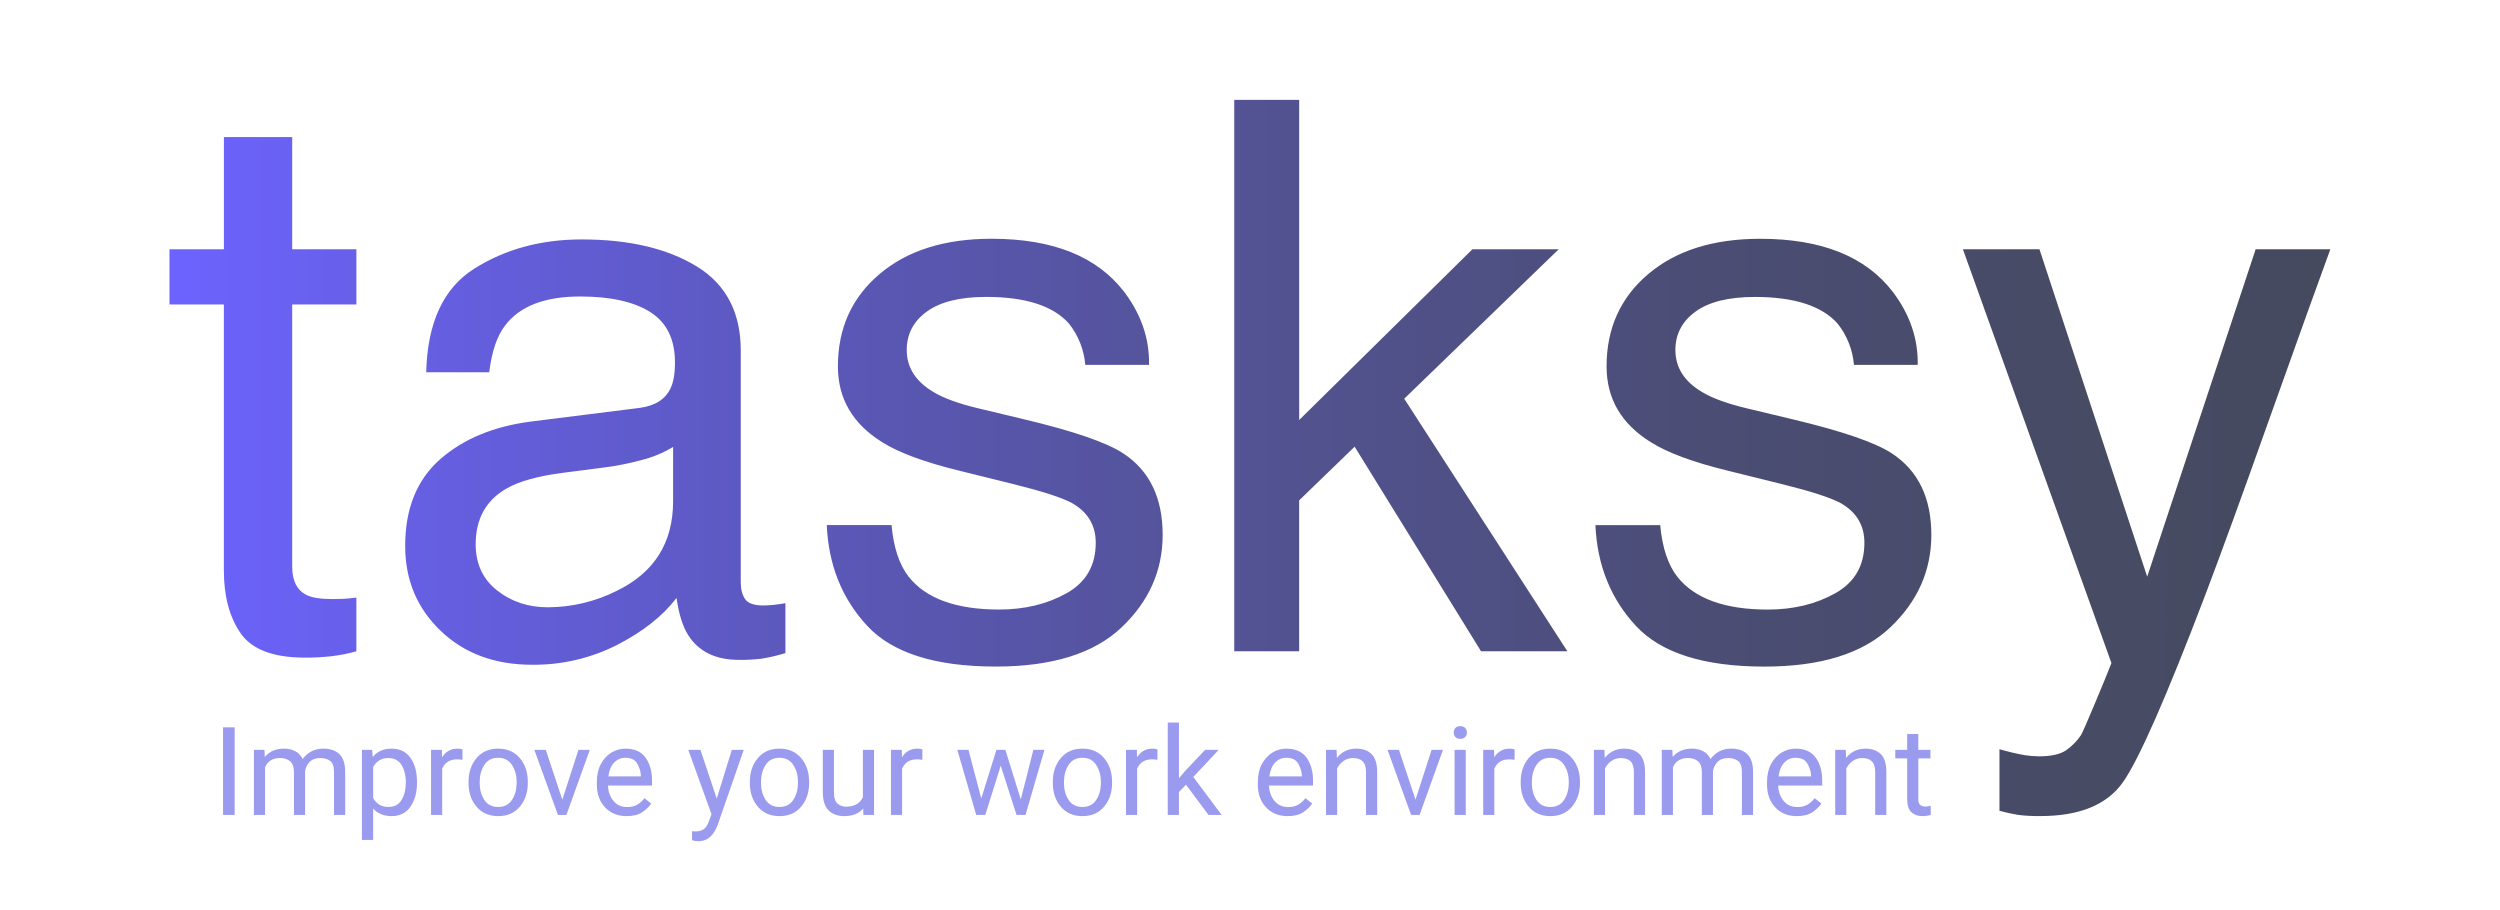
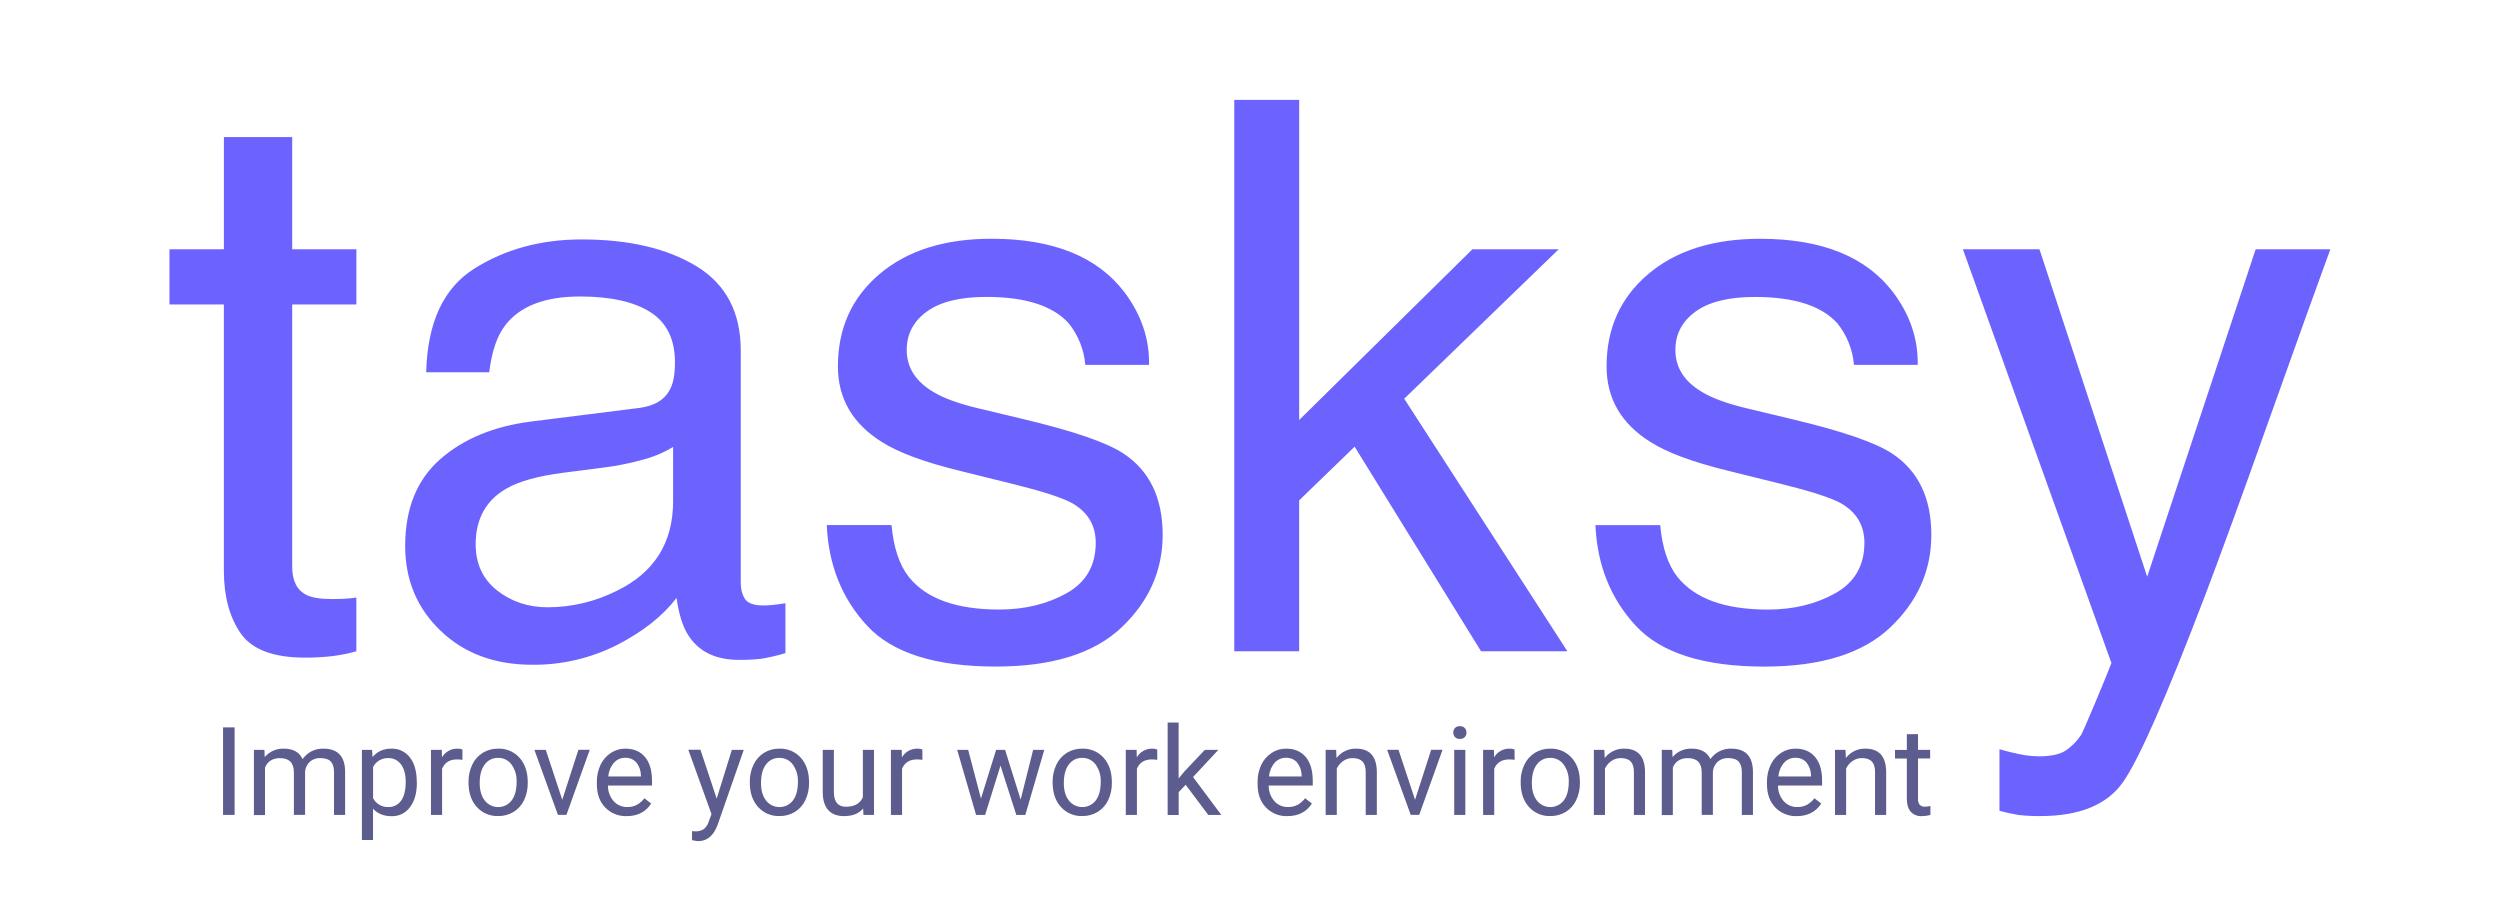
<svg xmlns="http://www.w3.org/2000/svg" id="Camada_1" data-name="Camada 1" viewBox="0 0 1366 497">
  <defs>
-     <style>.cls-1{isolation:isolate;font-size:67.29px;fill:#9a9aef;font-family:Roboto-Regular, Roboto;}.cls-2{letter-spacing:-0.01em;}.cls-3{letter-spacing:-0.01em;}.cls-4{letter-spacing:-0.01em;}.cls-5{letter-spacing:-0.01em;}.cls-6{fill:url(#Gradiente_sem_nome_7);}</style>
-     <linearGradient id="Gradiente_sem_nome_7" x1="92.6" y1="250.22" x2="1273.29" y2="250.22" gradientUnits="userSpaceOnUse">
-       <stop offset="0" stop-color="#6c63ff" />
-       <stop offset="0.11" stop-color="#665fe4" />
-       <stop offset="0.32" stop-color="#5a57b5" />
-       <stop offset="0.52" stop-color="#525290" />
-       <stop offset="0.71" stop-color="#4b4d75" />
-       <stop offset="0.87" stop-color="#474b65" />
-       <stop offset="1" stop-color="#464a5f" />
-     </linearGradient>
+     <style>.cls-1{fill:#5c5c8e;}.cls-2{fill:#6c63ff;}</style>
  </defs>
-   <text class="cls-1" transform="translate(115.86 445.27)">Imp<tspan class="cls-2" x="115.03" y="0">r</tspan>
-     <tspan class="cls-3" x="137.14" y="0">o</tspan>
-     <tspan class="cls-4" x="175.03" y="0">v</tspan>
-     <tspan x="207.19" y="0">e </tspan>
-     <tspan class="cls-3" x="259.5" y="0">y</tspan>
-     <tspan x="290.85" y="0">our work envi</tspan>
-     <tspan class="cls-5" x="689.92" y="0">r</tspan>
-     <tspan x="712.03" y="0">onment</tspan>
-   </text>
-   <path class="cls-6" d="M122.34,74.89h37.32V136.2h35.07v30.15H159.66V309.69q0,11.49,7.79,15.38,4.31,2.26,14.35,2.26,2.66,0,5.74-.13t7.18-.69v29.33a82.56,82.56,0,0,1-13.23,2.67,126.19,126.19,0,0,1-14.87.82q-25.84,0-35.07-13.23t-9.23-34.35V166.35H92.6V136.2h29.73Zm227,148q12.71-1.63,17-10.64,2.46-4.94,2.46-14.2,0-18.94-13.41-27.48T317.05,162q-28.86,0-40.93,15.66-6.75,8.66-8.8,25.76H232.87q1-40.72,26.32-56.66t58.68-15.94q38.71,0,62.88,14.77,24,14.76,24,45.94V318.11q0,5.74,2.36,9.23t9.95,3.48q2.46,0,5.54-.31t6.56-.92v27.27A102.86,102.86,0,0,1,416,359.93a95.93,95.93,0,0,1-12.3.62q-19.07,0-27.68-13.53-4.51-7.18-6.36-20.3-11.28,14.76-32.4,25.63a100.28,100.28,0,0,1-46.55,10.87q-30.56,0-49.94-18.54t-19.38-46.39q0-30.52,19.07-47.31t50-20.69Zm-77.73,99.72q11.69,9.21,27.68,9.21a84.31,84.31,0,0,0,37.73-9q30.76-14.95,30.76-48.94V244.21a62.83,62.83,0,0,1-17.4,7.2,146.21,146.21,0,0,1-20.88,4.11l-22.31,2.87q-20.06,2.66-30.16,8.39-17.13,9.62-17.12,30.69Q259.94,313.42,271.63,322.63Zm215.53-35.7q1.67,18.46,9.42,28.3,14.23,17.84,49.4,17.84,20.93,0,36.84-8.92t15.91-27.58q0-14.15-12.71-21.53-8.13-4.51-32.09-10.46l-29.8-7.38q-28.55-7-42.1-15.58-24.18-15-24.18-41.42,0-31.17,22.76-50.45t61.2-19.28q50.29,0,72.53,29.12,13.92,18.46,13.52,39.78H593a41.82,41.82,0,0,0-9-22.64q-13-14.48-45.13-14.48-21.41,0-32.43,8t-11,21q0,14.3,14.48,22.89,8.35,5.11,24.65,9l24.86,5.95q40.53,9.64,54.32,18.66,21.53,14.15,21.53,44.5,0,29.33-22.53,50.65t-68.62,21.33q-49.62,0-70.28-22.25t-22.11-55.06ZM674.39,54.58h35.48V229.49l94.66-93.29h47.15l-84.41,81.66,89.15,138H809.25L740.17,244.07l-30.31,29.33v82.44H674.39ZM907.14,286.93q1.67,18.46,9.42,28.3,14.23,17.84,49.4,17.84,20.93,0,36.84-8.92t15.91-27.58q0-14.15-12.71-21.53-8.13-4.51-32.09-10.46l-29.8-7.38q-28.55-7-42.1-15.58-24.18-15-24.18-41.42,0-31.17,22.76-50.45t61.2-19.28q50.29,0,72.53,29.12,13.92,18.46,13.52,39.78H1013a41.81,41.81,0,0,0-9-22.64q-13-14.48-45.13-14.48-21.41,0-32.43,8t-11,21q0,14.3,14.48,22.89,8.35,5.11,24.65,9l24.86,5.95q40.53,9.64,54.32,18.66,21.53,14.15,21.53,44.5,0,29.33-22.53,50.65t-68.62,21.33q-49.62,0-70.28-22.25t-22.11-55.06ZM1232.49,136.2h40.81q-7.8,21.13-34.66,96.43Q1218.54,289.26,1205,325q-32,84-45.07,102.46t-45.07,18.44a88.38,88.38,0,0,1-12-.62,94.65,94.65,0,0,1-10.35-2.26V409.36a127.52,127.52,0,0,0,13.92,3.28,54.26,54.26,0,0,0,7.58.62q10.23,0,15-3.38a31.21,31.21,0,0,0,8.09-8.29q1-1.64,7.37-16.78t9.22-22.51L1072.53,136.2h41.83l58.86,178.9Z" />
+   <path class="cls-1" d="M128.19,445.27h-6.31V397.44h6.31Z" />
+   <path class="cls-1" d="M144.48,409.72l.16,3.94a13.13,13.13,0,0,1,10.55-4.6q7.46,0,10.15,5.72a13.48,13.48,0,0,1,4.62-4.14,13.64,13.64,0,0,1,6.72-1.58q11.7,0,11.89,12.39v23.82H182.5V421.81q0-3.81-1.74-5.7t-5.85-1.89a8.06,8.06,0,0,0-5.62,2,8.19,8.19,0,0,0-2.6,5.44v23.59h-6.11V422q0-7.75-7.59-7.75-6,0-8.18,5.09v26h-6.08V409.72Z" />
+   <path class="cls-1" d="M227.77,427.89q0,8.12-3.71,13.08a11.9,11.9,0,0,1-10.05,5q-6.47,0-10.19-4.11v17.12h-6.08V409.72h5.55l.3,3.94q3.71-4.6,10.32-4.6A12.12,12.12,0,0,1,224,413.9q3.73,4.83,3.73,13.44Zm-6.08-.69q0-6-2.56-9.5a8.26,8.26,0,0,0-7-3.48,8.94,8.94,0,0,0-8.28,4.9v17a9,9,0,0,0,8.35,4.86,8.22,8.22,0,0,0,6.95-3.47Q221.69,434,221.69,427.2Z" />
+   <path class="cls-1" d="M252.68,415.18a18.33,18.33,0,0,0-3-.23q-6,0-8.12,5.09v25.23h-6.08V409.72h5.91l.1,4.11a9.46,9.46,0,0,1,8.48-4.76,6.21,6.21,0,0,1,2.69.46Z" />
+   <path class="cls-1" d="M256,427.17a21,21,0,0,1,2.05-9.4,15.31,15.31,0,0,1,5.72-6.44,15.56,15.56,0,0,1,8.36-2.27,15,15,0,0,1,11.75,5q4.48,5,4.48,13.37v.43a21.18,21.18,0,0,1-2,9.31,15.1,15.1,0,0,1-5.68,6.42,15.74,15.74,0,0,1-8.49,2.3,15,15,0,0,1-11.71-5q-4.48-5-4.48-13.31Zm6.11.72q0,5.91,2.74,9.5a9.3,9.3,0,0,0,14.7,0q2.73-3.63,2.73-10.17a15.18,15.18,0,0,0-2.78-9.48,8.83,8.83,0,0,0-7.38-3.63,8.73,8.73,0,0,0-7.26,3.58Q262.11,421.22,262.11,427.89Z" />
+   <path class="cls-1" d="M307.22,437l8.81-27.3h6.21l-12.75,35.55h-4.63L292,409.72h6.21Z" />
+   <path class="cls-1" d="M342.41,445.93a15.53,15.53,0,0,1-11.76-4.75q-4.53-4.75-4.53-12.7v-1.12a21.33,21.33,0,0,1,2-9.45,15.76,15.76,0,0,1,5.65-6.51,14.21,14.21,0,0,1,7.87-2.35q6.93,0,10.78,4.57t3.84,13.08v2.53H332.19a12.63,12.63,0,0,0,3.07,8.49,9.66,9.66,0,0,0,7.48,3.24,10.59,10.59,0,0,0,5.45-1.31,13.69,13.69,0,0,0,3.91-3.48l3.71,2.89Q351.35,445.93,342.41,445.93Zm-.76-31.87a8.11,8.11,0,0,0-6.18,2.68,13,13,0,0,0-3.09,7.51H350.2v-.46a11.58,11.58,0,0,0-2.5-7.18A7.64,7.64,0,0,0,341.65,414.06Z" />
+   <path class="cls-1" d="M391.6,436.37l8.28-26.65h6.51l-14.29,41q-3.32,8.87-10.55,8.87l-1.15-.1-2.27-.43v-4.93l1.64.13a8.09,8.09,0,0,0,4.81-1.25,9,9,0,0,0,2.84-4.57l1.35-3.61-12.68-35.16h6.64Z" />
+   <path class="cls-1" d="M409.7,427.17a21,21,0,0,1,2.05-9.4,15.31,15.31,0,0,1,5.72-6.44,15.56,15.56,0,0,1,8.36-2.27,15,15,0,0,1,11.75,5q4.48,5,4.48,13.37v.43a21.18,21.18,0,0,1-2,9.31,15.1,15.1,0,0,1-5.68,6.42,15.74,15.74,0,0,1-8.49,2.3,15,15,0,0,1-11.71-5q-4.48-5-4.48-13.31Zm6.11.72q0,5.91,2.74,9.5a9.3,9.3,0,0,0,14.7,0q2.73-3.63,2.73-10.17a15.18,15.18,0,0,0-2.78-9.48,8.83,8.83,0,0,0-7.38-3.63,8.73,8.73,0,0,0-7.26,3.58Q415.81,421.22,415.81,427.89Z" />
+   <path class="cls-1" d="M471.63,441.76q-3.55,4.17-10.42,4.17-5.68,0-8.66-3.3t-3-9.78V409.72h6.08v23q0,8.08,6.57,8.08,7,0,9.27-5.19V409.72h6.08v35.55h-5.78Z" />
+   <path class="cls-1" d="M504,415.18a18.33,18.33,0,0,0-3-.23q-6,0-8.12,5.09v25.23h-6.08V409.72h5.91l.1,4.11a9.46,9.46,0,0,1,8.48-4.76,6.21,6.21,0,0,1,2.69.46Z" />
+   <path class="cls-1" d="M557.68,436.9l6.83-27.17h6.08l-10.35,35.55h-4.93l-8.64-26.94-8.41,26.94h-4.93L523,409.72h6l7,26.61,8.28-26.61h4.9Z" />
+   <path class="cls-1" d="M575.16,427.17a21,21,0,0,1,2.05-9.4,15.31,15.31,0,0,1,5.72-6.44,15.56,15.56,0,0,1,8.36-2.27,15,15,0,0,1,11.75,5q4.48,5,4.48,13.37v.43a21.18,21.18,0,0,1-2,9.31,15.1,15.1,0,0,1-5.68,6.42,15.74,15.74,0,0,1-8.49,2.3,15,15,0,0,1-11.71-5q-4.48-5-4.48-13.31Zm6.11.72q0,5.91,2.74,9.5a9.3,9.3,0,0,0,14.7,0q2.73-3.63,2.73-10.17a15.18,15.18,0,0,0-2.78-9.48,8.83,8.83,0,0,0-7.38-3.63,8.73,8.73,0,0,0-7.26,3.58Q581.28,421.22,581.28,427.89Z" />
+   <path class="cls-1" d="M632.33,415.18a18.33,18.33,0,0,0-3-.23q-6,0-8.12,5.09v25.23h-6.08V409.72h5.91l.1,4.11a9.46,9.46,0,0,1,8.48-4.76,6.21,6.21,0,0,1,2.69.46Z" />
+   <path class="cls-1" d="M647.84,428.81l-3.81,4v12.49H638V394.81H644v30.52l3.25-3.91,11.07-11.7h7.39l-13.83,14.85,15.44,20.7h-7.13Z" />
+   <path class="cls-1" d="M703.44,445.93a15.53,15.53,0,0,1-11.76-4.75q-4.53-4.75-4.53-12.7v-1.12a21.33,21.33,0,0,1,2-9.45,15.76,15.76,0,0,1,5.65-6.51,14.21,14.21,0,0,1,7.87-2.35q6.93,0,10.78,4.57t3.84,13.08v2.53H693.22a12.63,12.63,0,0,0,3.07,8.49,9.65,9.65,0,0,0,7.47,3.24,10.59,10.59,0,0,0,5.45-1.31,13.69,13.69,0,0,0,3.91-3.48l3.71,2.89Q712.37,445.93,703.44,445.93Zm-.76-31.87a8.11,8.11,0,0,0-6.18,2.68,13,13,0,0,0-3.09,7.51h17.81v-.46a11.58,11.58,0,0,0-2.5-7.18A7.64,7.64,0,0,0,702.68,414.06Z" />
+   <path class="cls-1" d="M730.08,409.72l.2,4.47a13,13,0,0,1,10.65-5.13q11.27,0,11.37,12.72v23.49h-6.08V421.75q0-3.84-1.76-5.68t-5.37-1.84a8.78,8.78,0,0,0-5.19,1.58,10.7,10.7,0,0,0-3.48,4.14v25.33h-6.08V409.72Z" />
+   <path class="cls-1" d="M773.19,437l8.8-27.3h6.21l-12.75,35.55h-4.63l-12.88-35.55h6.21Z" />
+   <path class="cls-1" d="M794.09,400.29a3.63,3.63,0,0,1,.9-2.5,3.39,3.39,0,0,1,2.68-1,3.45,3.45,0,0,1,2.69,1,3.59,3.59,0,0,1,.92,2.5,3.47,3.47,0,0,1-.92,2.46,3.51,3.51,0,0,1-2.69,1,3.45,3.45,0,0,1-2.68-1A3.51,3.51,0,0,1,794.09,400.29Zm6.57,45h-6.08V409.72h6.08Z" />
+   <path class="cls-1" d="M827.57,415.18a18.33,18.33,0,0,0-3-.23q-6,0-8.12,5.09v25.23h-6.08V409.72h5.91l.1,4.11a9.47,9.47,0,0,1,8.48-4.76,6.21,6.21,0,0,1,2.69.46Z" />
+   <path class="cls-1" d="M830.89,427.17a21,21,0,0,1,2.05-9.4,15.3,15.3,0,0,1,5.72-6.44,15.56,15.56,0,0,1,8.36-2.27,15,15,0,0,1,11.75,5q4.49,5,4.49,13.37v.43a21.19,21.19,0,0,1-2,9.31,15.1,15.1,0,0,1-5.68,6.42,15.74,15.74,0,0,1-8.49,2.3,15,15,0,0,1-11.71-5q-4.48-5-4.48-13.31Zm6.11.72q0,5.91,2.74,9.5a9.3,9.3,0,0,0,14.7,0q2.73-3.63,2.73-10.17a15.19,15.19,0,0,0-2.78-9.48,8.83,8.83,0,0,0-7.38-3.63,8.73,8.73,0,0,0-7.26,3.58Q837,421.22,837,427.89Z" />
+   <path class="cls-1" d="M876.62,409.72l.2,4.47a13,13,0,0,1,10.65-5.13q11.27,0,11.37,12.72v23.49h-6.08V421.75q0-3.84-1.76-5.68t-5.37-1.84a8.78,8.78,0,0,0-5.19,1.58,10.7,10.7,0,0,0-3.48,4.14v25.33h-6.08V409.72Z" />
+   <path class="cls-1" d="M913.72,409.72l.16,3.94a13.13,13.13,0,0,1,10.55-4.6q7.46,0,10.15,5.72a13.47,13.47,0,0,1,4.62-4.14,13.64,13.64,0,0,1,6.72-1.58q11.7,0,11.89,12.39v23.82h-6.08V421.81q0-3.81-1.74-5.7t-5.85-1.89a8.06,8.06,0,0,0-5.62,2,8.19,8.19,0,0,0-2.6,5.44v23.59h-6.11V422q0-7.75-7.59-7.75-6,0-8.18,5.09v26H908V409.72Z" />
+   <path class="cls-1" d="M981.73,445.93A15.53,15.53,0,0,1,970,441.18q-4.53-4.75-4.53-12.7v-1.12a21.33,21.33,0,0,1,2-9.45,15.76,15.76,0,0,1,5.65-6.51,14.21,14.21,0,0,1,7.87-2.35q6.93,0,10.78,4.57t3.84,13.08v2.53H971.51a12.63,12.63,0,0,0,3.07,8.49,9.65,9.65,0,0,0,7.47,3.24,10.59,10.59,0,0,0,5.45-1.31,13.69,13.69,0,0,0,3.91-3.48l3.71,2.89Q990.67,445.93,981.73,445.93ZM981,414.06a8.11,8.11,0,0,0-6.18,2.68,13,13,0,0,0-3.09,7.51h17.81v-.46a11.58,11.58,0,0,0-2.5-7.18A7.64,7.64,0,0,0,981,414.06Z" />
+   <path class="cls-1" d="M1008.38,409.72l.2,4.47a13,13,0,0,1,10.65-5.13q11.27,0,11.37,12.72v23.49h-6.08V421.75q0-3.84-1.76-5.68t-5.37-1.84a8.78,8.78,0,0,0-5.19,1.58,10.7,10.7,0,0,0-3.48,4.14v25.33h-6.08V409.72Z" />
+   <path class="cls-1" d="M1048,401.12v8.61h6.64v4.7H1048V436.5a4.93,4.93,0,0,0,.89,3.21,3.73,3.73,0,0,0,3,1.07,14.74,14.74,0,0,0,2.89-.39v4.9a17.72,17.72,0,0,1-4.67.65,7.57,7.57,0,0,1-6.14-2.46q-2.07-2.47-2.07-7v-22h-6.47v-4.7h6.47v-8.61Z" />
+   <path class="cls-2" d="M122.34,74.89h37.32V136.2h35.07v30.15H159.66V309.69q0,11.49,7.79,15.38,4.31,2.26,14.35,2.26,2.66,0,5.74-.13t7.18-.69v29.33a82.56,82.56,0,0,1-13.23,2.67,126.19,126.19,0,0,1-14.87.82q-25.84,0-35.07-13.23t-9.23-34.35V166.35H92.6V136.2h29.73Zm227,148q12.71-1.63,17-10.64,2.46-4.94,2.46-14.2,0-18.94-13.41-27.48T317.05,162q-28.86,0-40.93,15.66-6.75,8.66-8.8,25.76H232.87q1-40.72,26.32-56.66t58.68-15.94q38.71,0,62.88,14.77,24,14.76,24,45.94V318.11q0,5.74,2.36,9.23t9.95,3.48q2.46,0,5.54-.31t6.56-.92v27.27A102.86,102.86,0,0,1,416,359.93a95.93,95.93,0,0,1-12.3.62q-19.07,0-27.68-13.53-4.51-7.18-6.36-20.3-11.28,14.76-32.4,25.63a100.28,100.28,0,0,1-46.55,10.87q-30.56,0-49.94-18.54t-19.38-46.39q0-30.52,19.07-47.31t50-20.69Zm-77.73,99.72q11.69,9.21,27.68,9.21a84.31,84.31,0,0,0,37.73-9q30.76-14.95,30.76-48.94V244.21a62.83,62.83,0,0,1-17.4,7.2,146.21,146.21,0,0,1-20.88,4.11l-22.31,2.87q-20.06,2.66-30.16,8.39-17.13,9.62-17.12,30.69Q259.94,313.42,271.63,322.63Zm215.53-35.7q1.67,18.46,9.42,28.3,14.23,17.84,49.4,17.84,20.93,0,36.84-8.92t15.91-27.58q0-14.15-12.71-21.53-8.13-4.51-32.09-10.46l-29.8-7.38q-28.55-7-42.1-15.58-24.18-15-24.18-41.42,0-31.17,22.76-50.45t61.2-19.28q50.29,0,72.53,29.12,13.92,18.46,13.52,39.78H593a41.82,41.82,0,0,0-9-22.64q-13-14.48-45.13-14.48-21.41,0-32.43,8t-11,21q0,14.3,14.48,22.89,8.35,5.11,24.65,9l24.86,5.95q40.53,9.64,54.32,18.66,21.53,14.15,21.53,44.5,0,29.33-22.53,50.65t-68.62,21.33q-49.62,0-70.28-22.25t-22.11-55.06ZM674.39,54.58h35.48V229.49l94.66-93.29h47.15l-84.41,81.66,89.15,138H809.25L740.17,244.07l-30.31,29.33v82.44H674.39ZM907.14,286.93q1.67,18.46,9.42,28.3,14.23,17.84,49.4,17.84,20.93,0,36.84-8.92t15.91-27.58q0-14.15-12.71-21.53-8.13-4.51-32.09-10.46l-29.8-7.38q-28.55-7-42.1-15.58-24.18-15-24.18-41.42,0-31.17,22.76-50.45t61.2-19.28q50.29,0,72.53,29.12,13.92,18.46,13.52,39.78H1013a41.81,41.81,0,0,0-9-22.64q-13-14.48-45.13-14.48-21.41,0-32.43,8t-11,21q0,14.3,14.48,22.89,8.35,5.11,24.65,9l24.86,5.95q40.53,9.64,54.32,18.66,21.53,14.15,21.53,44.5,0,29.33-22.53,50.65t-68.62,21.33q-49.62,0-70.28-22.25t-22.11-55.06ZM1232.49,136.2h40.81q-7.8,21.13-34.66,96.43Q1218.54,289.26,1205,325q-32,84-45.07,102.46t-45.07,18.44a88.38,88.38,0,0,1-12-.62,94.65,94.65,0,0,1-10.35-2.26V409.36a127.52,127.52,0,0,0,13.92,3.28,54.26,54.26,0,0,0,7.58.62q10.23,0,15-3.38a31.21,31.21,0,0,0,8.09-8.29q1-1.64,7.37-16.78t9.22-22.51L1072.53,136.2h41.83l58.86,178.9Z" />
</svg>
